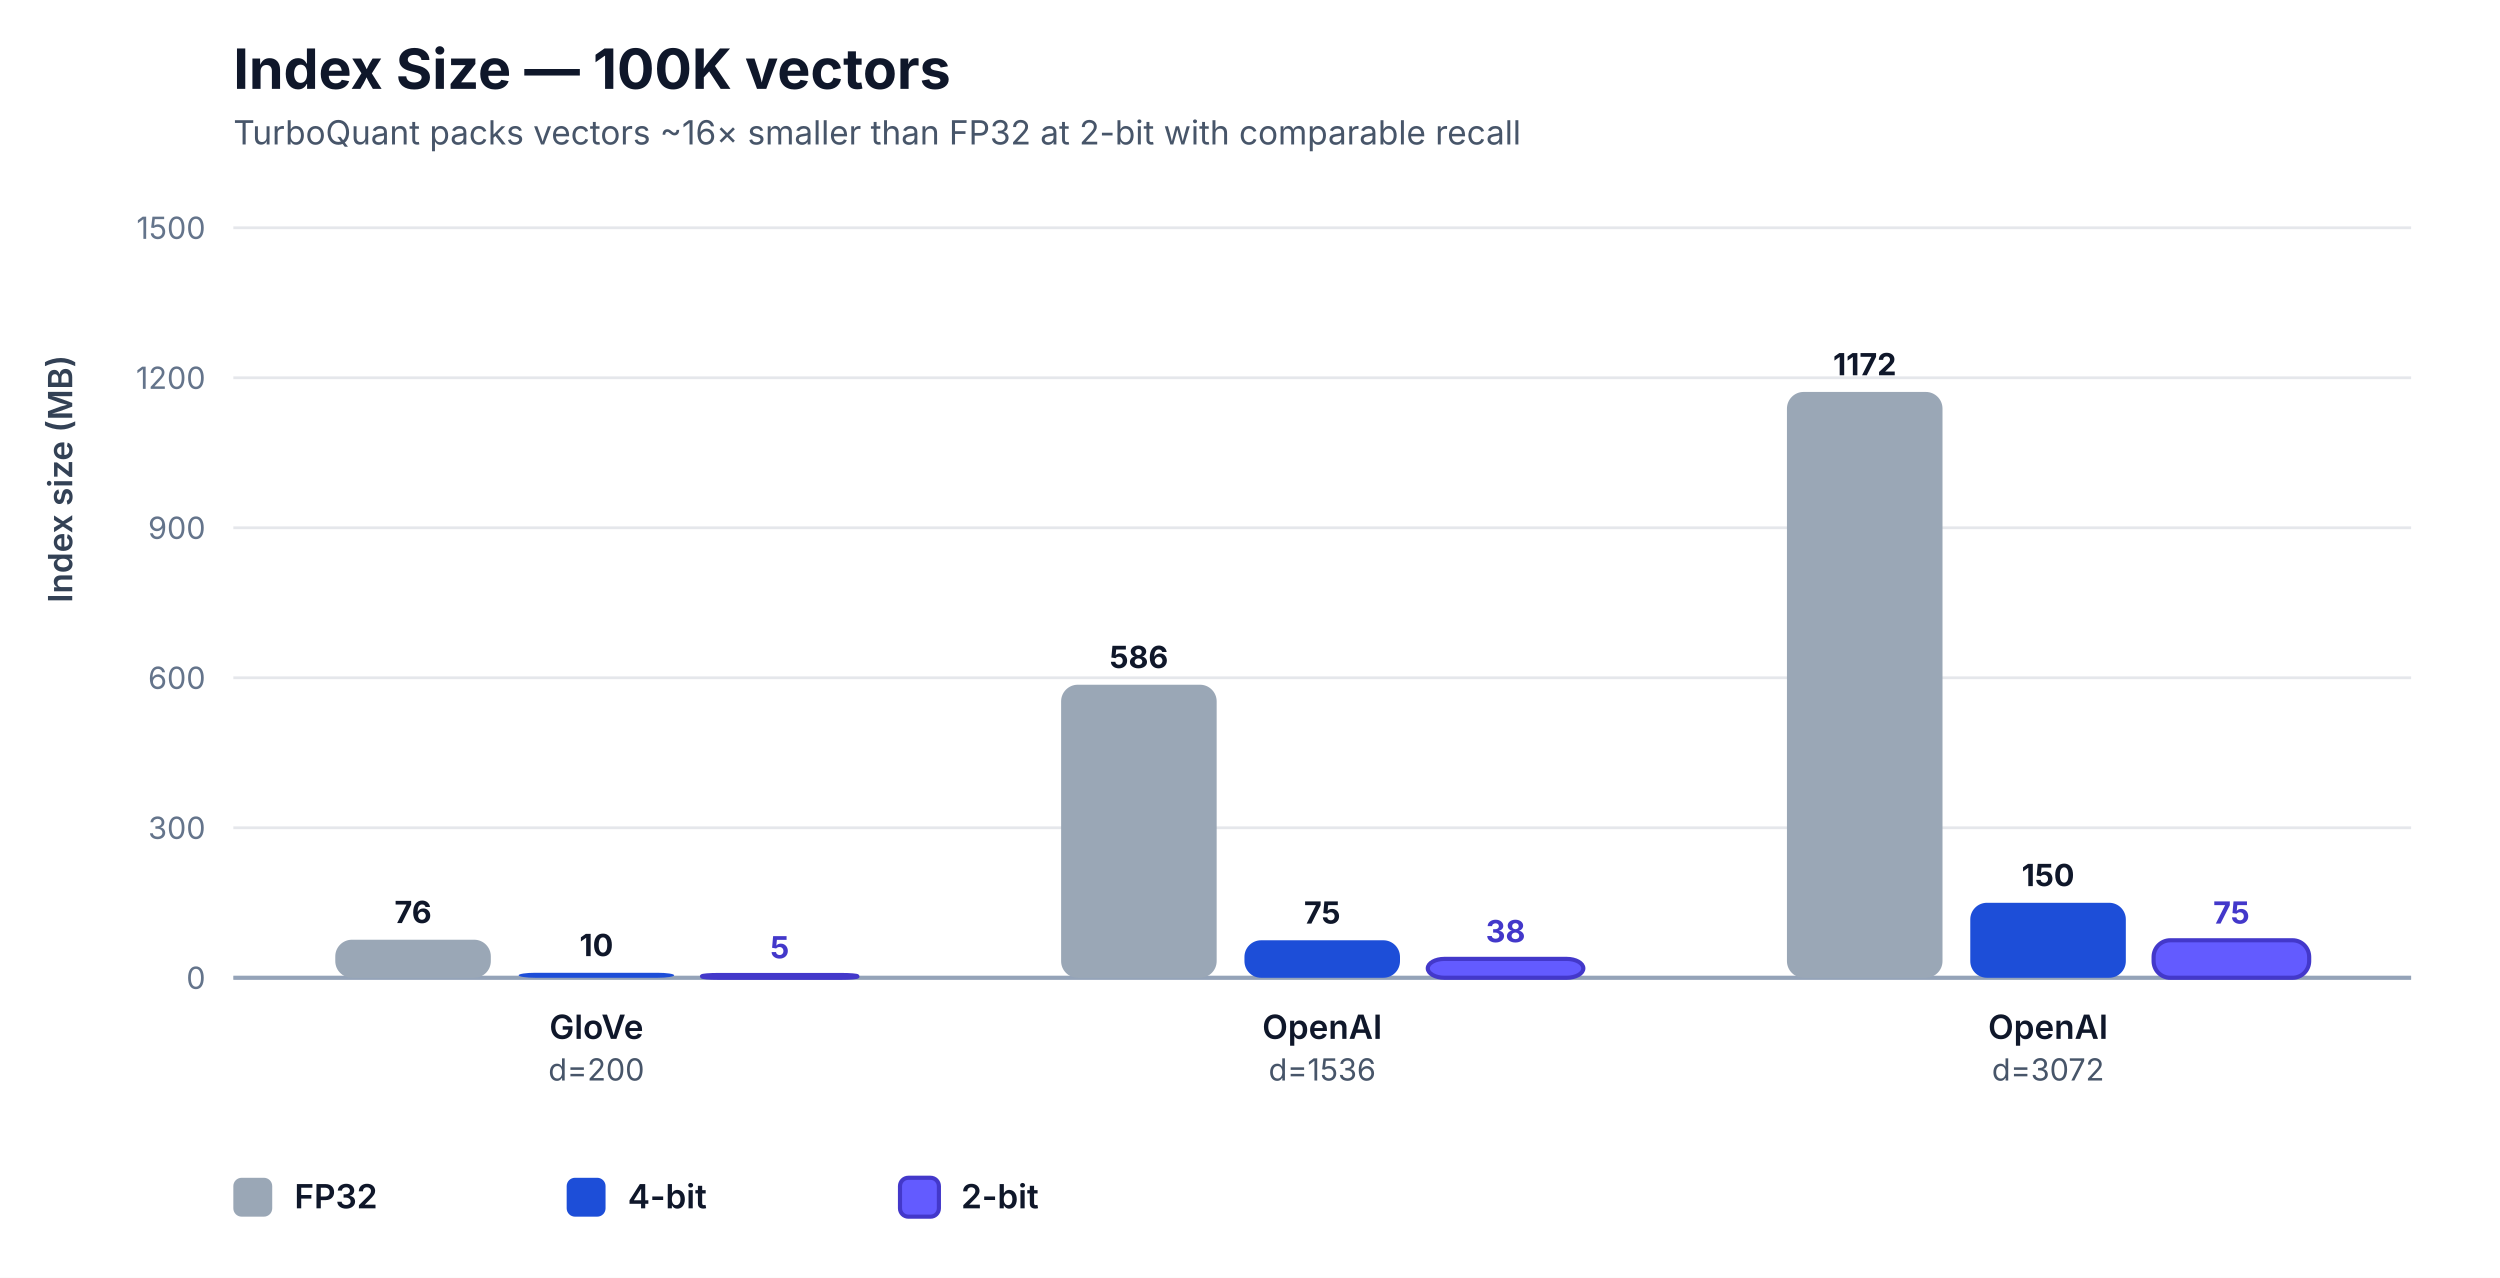
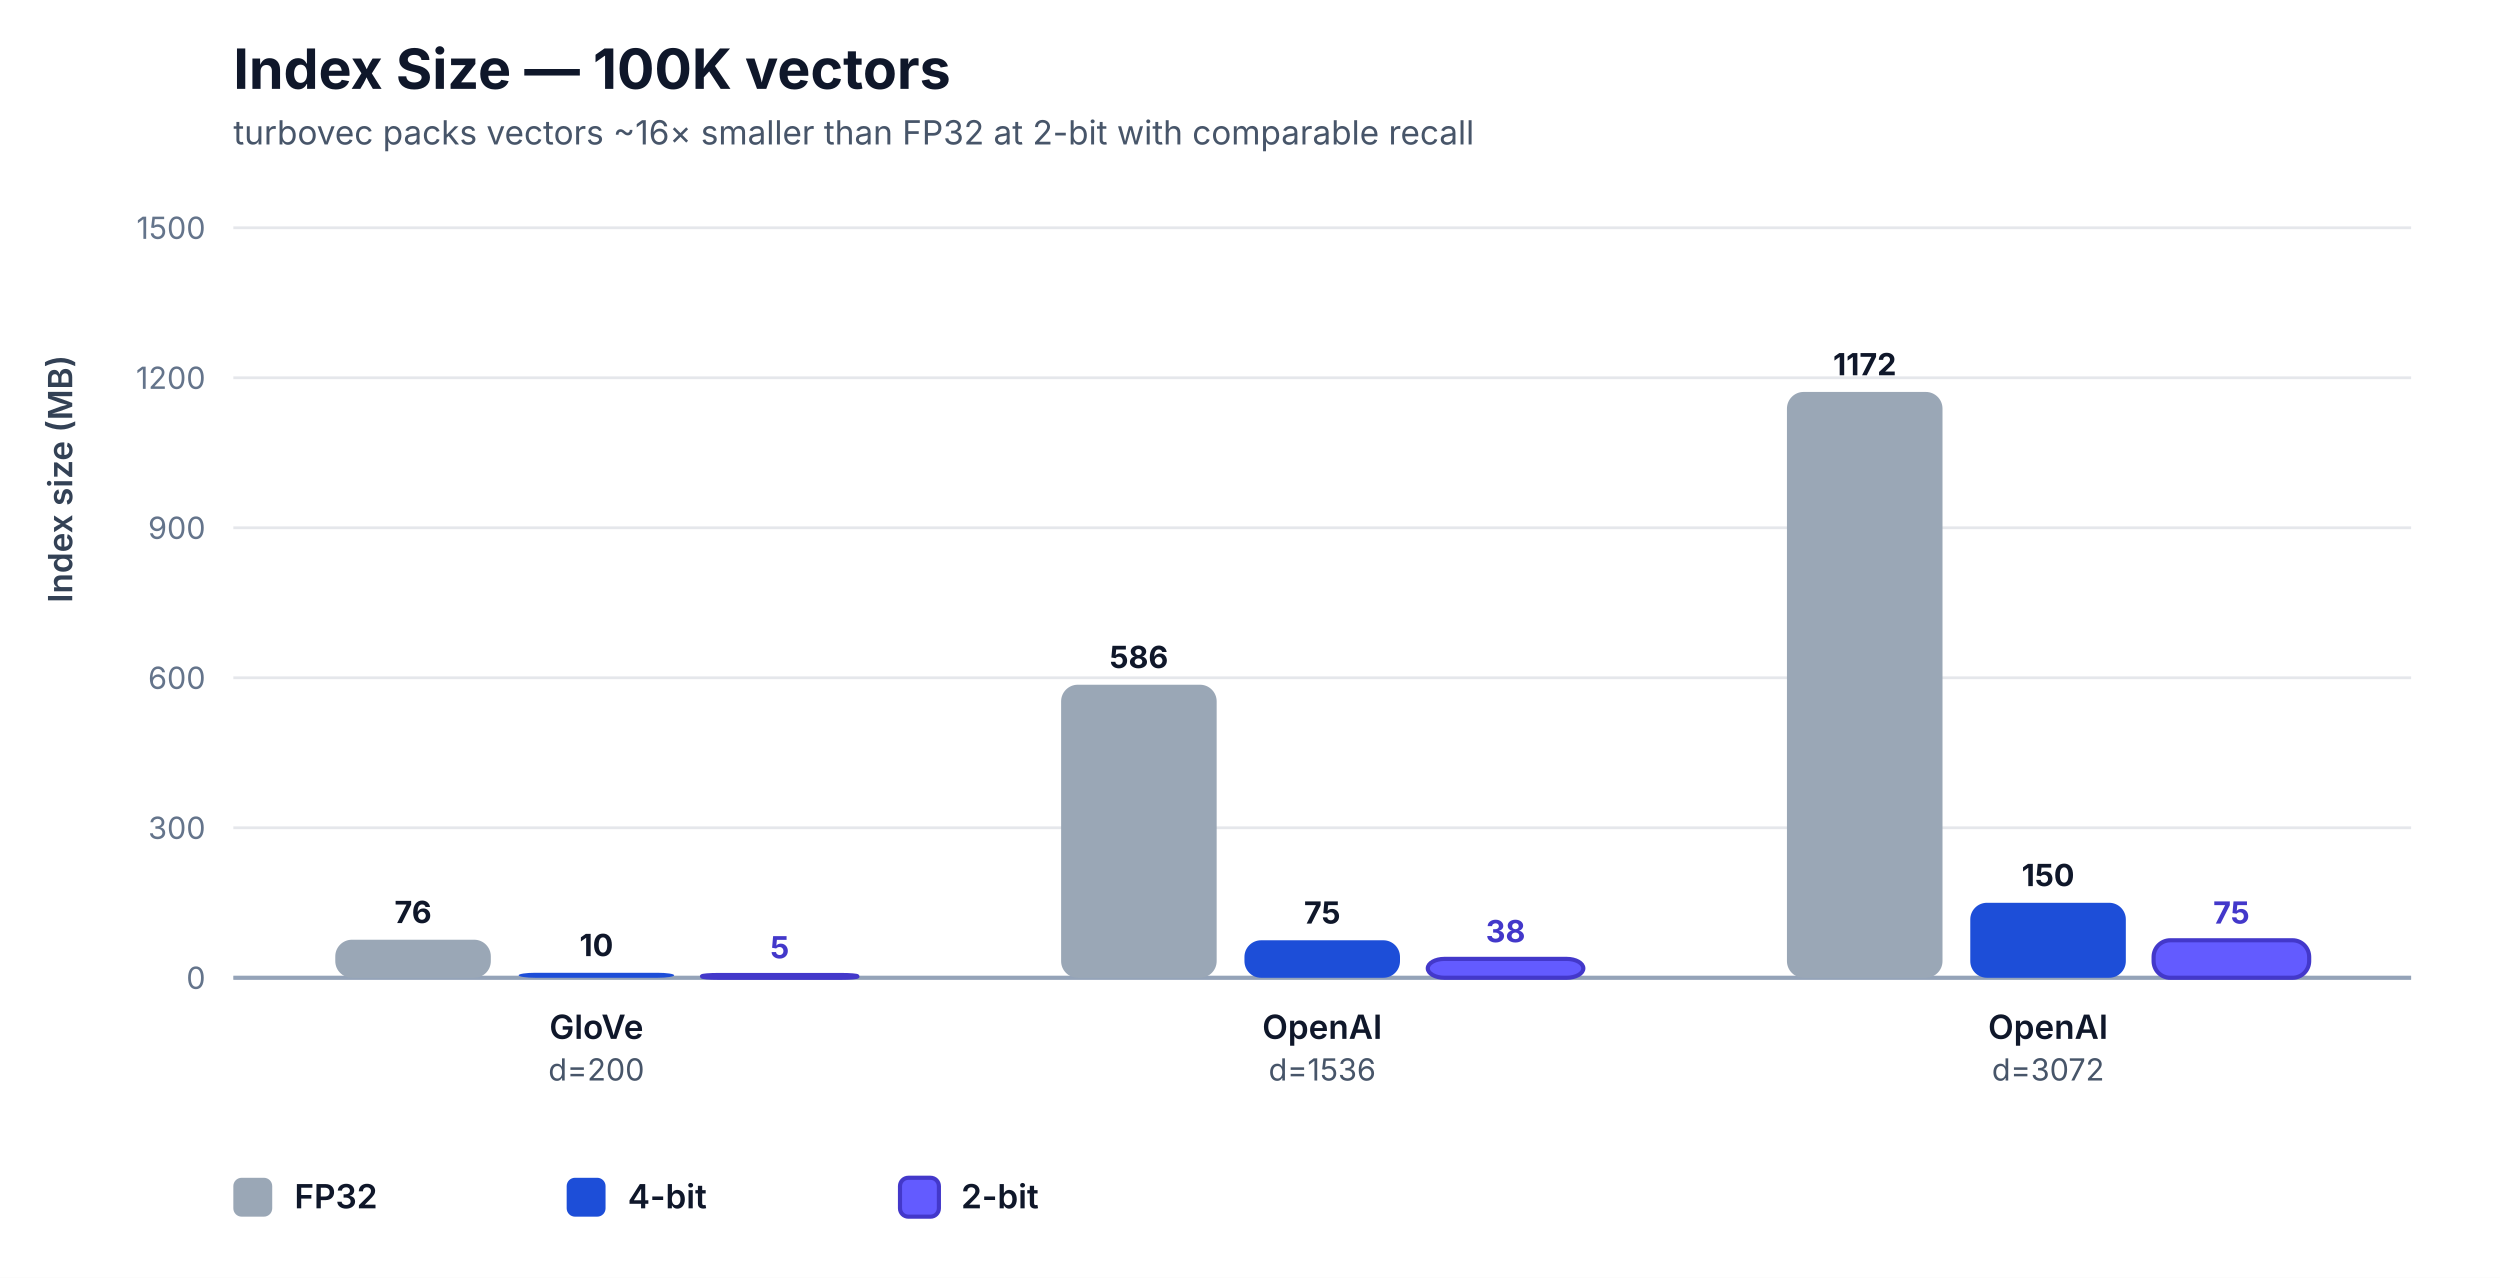
- <svg xmlns="http://www.w3.org/2000/svg" width="900" height="460" viewBox="0 0 900 460" role="img" aria-label="Index Size — TurboQuant">
+ <svg xmlns="http://www.w3.org/2000/svg" width="900" height="460" viewBox="0 0 900 460" role="img" aria-label="Index Size — turbovec">
  <style>
  .title { font: 700 20px -apple-system, BlinkMacSystemFont, "Segoe UI", sans-serif; fill: #0f172a; }
  .subtitle { font: 400 12px -apple-system, BlinkMacSystemFont, "Segoe UI", sans-serif; fill: #475569; }
  .panel { font: 700 14px -apple-system, BlinkMacSystemFont, "Segoe UI", sans-serif; fill: #0f172a; }
  .label { font: 600 12px -apple-system, BlinkMacSystemFont, "Segoe UI", sans-serif; fill: #0f172a; }
  .secondary { font: 400 11px -apple-system, BlinkMacSystemFont, "Segoe UI", sans-serif; fill: #475569; }
  .tick { font: 400 11px -apple-system, BlinkMacSystemFont, "Segoe UI", sans-serif; fill: #64748b; }
  .value { font: 700 11px -apple-system, BlinkMacSystemFont, "Segoe UI", sans-serif; fill: #0f172a; }
  .value-accent { font: 700 11px -apple-system, BlinkMacSystemFont, "Segoe UI", sans-serif; fill: #4338ca; }
  .axis { font: 600 12px -apple-system, BlinkMacSystemFont, "Segoe UI", sans-serif; fill: #334155; }
  .legend { font: 600 12px -apple-system, BlinkMacSystemFont, "Segoe UI", sans-serif; fill: #0f172a; }
</style>
  <rect width="100%" height="100%" fill="#ffffff" />
  <text x="84" y="32" class="title">Index Size — 100K vectors</text>
-   <text x="84" y="52" class="subtitle">TurboQuant packs vectors ~16× smaller than FP32 at 2-bit with comparable recall</text>
+   <text x="84" y="52" class="subtitle">turbovec packs vectors ~16× smaller than FP32 at 2-bit with comparable recall</text>
  <line x1="84" y1="352.0" x2="868" y2="352.0" stroke="#e5e7eb" stroke-width="1" />
  <text x="74" y="356.0" text-anchor="end" class="tick">0</text>
  <line x1="84" y1="298.0" x2="868" y2="298.0" stroke="#e5e7eb" stroke-width="1" />
  <text x="74" y="302.0" text-anchor="end" class="tick">300</text>
  <line x1="84" y1="244.0" x2="868" y2="244.0" stroke="#e5e7eb" stroke-width="1" />
  <text x="74" y="248.0" text-anchor="end" class="tick">600</text>
  <line x1="84" y1="190.0" x2="868" y2="190.0" stroke="#e5e7eb" stroke-width="1" />
  <text x="74" y="194.0" text-anchor="end" class="tick">900</text>
  <line x1="84" y1="136.0" x2="868" y2="136.0" stroke="#e5e7eb" stroke-width="1" />
  <text x="74" y="140.0" text-anchor="end" class="tick">1200</text>
  <line x1="84" y1="82.0" x2="868" y2="82.0" stroke="#e5e7eb" stroke-width="1" />
  <text x="74" y="86.0" text-anchor="end" class="tick">1500</text>
  <line x1="84" y1="352.0" x2="868" y2="352.0" stroke="#94a3b8" stroke-width="1.5" />
  <rect x="120.7" y="338.3" width="56" height="13.7" rx="6" fill="#9aa7b6" />
  <text x="148.7" y="332.3" text-anchor="middle" class="value">76</text>
  <rect x="186.7" y="350.2" width="56" height="1.8" rx="6" fill="#1d4ed8" />
  <text x="214.7" y="344.2" text-anchor="middle" class="value">10</text>
  <rect x="252.7" y="351.0" width="56" height="1.0" rx="6" fill="#635bff" stroke="#4338ca" stroke-width="1.5" />
  <text x="280.7" y="345.0" text-anchor="middle" class="value-accent">5</text>
  <text x="214.7" y="374" text-anchor="middle" class="label">GloVe</text>
  <text x="214.7" y="389" text-anchor="middle" class="secondary">d=200</text>
  <rect x="382.0" y="246.5" width="56" height="105.5" rx="6" fill="#9aa7b6" />
  <text x="410.0" y="240.5" text-anchor="middle" class="value">586</text>
  <rect x="448.0" y="338.5" width="56" height="13.5" rx="6" fill="#1d4ed8" />
  <text x="476.0" y="332.5" text-anchor="middle" class="value">75</text>
  <rect x="514.0" y="345.2" width="56" height="6.8" rx="6" fill="#635bff" stroke="#4338ca" stroke-width="1.5" />
  <text x="542.0" y="339.2" text-anchor="middle" class="value-accent">38</text>
  <text x="476.0" y="374" text-anchor="middle" class="label">OpenAI</text>
  <text x="476.0" y="389" text-anchor="middle" class="secondary">d=1536</text>
  <rect x="643.3" y="141.1" width="56" height="210.9" rx="6" fill="#9aa7b6" />
  <text x="671.3" y="135.1" text-anchor="middle" class="value">1172</text>
  <rect x="709.3" y="325.0" width="56" height="27.0" rx="6" fill="#1d4ed8" />
  <text x="737.3" y="319.0" text-anchor="middle" class="value">150</text>
  <rect x="775.3" y="338.5" width="56" height="13.5" rx="6" fill="#635bff" stroke="#4338ca" stroke-width="1.5" />
  <text x="803.3" y="332.5" text-anchor="middle" class="value-accent">75</text>
  <text x="737.3" y="374" text-anchor="middle" class="label">OpenAI</text>
  <text x="737.3" y="389" text-anchor="middle" class="secondary">d=3072</text>
  <text x="26" y="217.0" transform="rotate(-90, 26, 217.0)" class="axis">Index size (MB)</text>
  <rect x="84" y="424" width="14" height="14" rx="3" fill="#9aa7b6" />
  <text x="106" y="435" class="legend">FP32</text>
  <rect x="204" y="424" width="14" height="14" rx="3" fill="#1d4ed8" />
  <text x="226" y="435" class="legend">4-bit</text>
  <rect x="324" y="424" width="14" height="14" rx="3" fill="#635bff" stroke="#4338ca" stroke-width="1.5" />
  <text x="346" y="435" class="legend">2-bit</text>
</svg>
